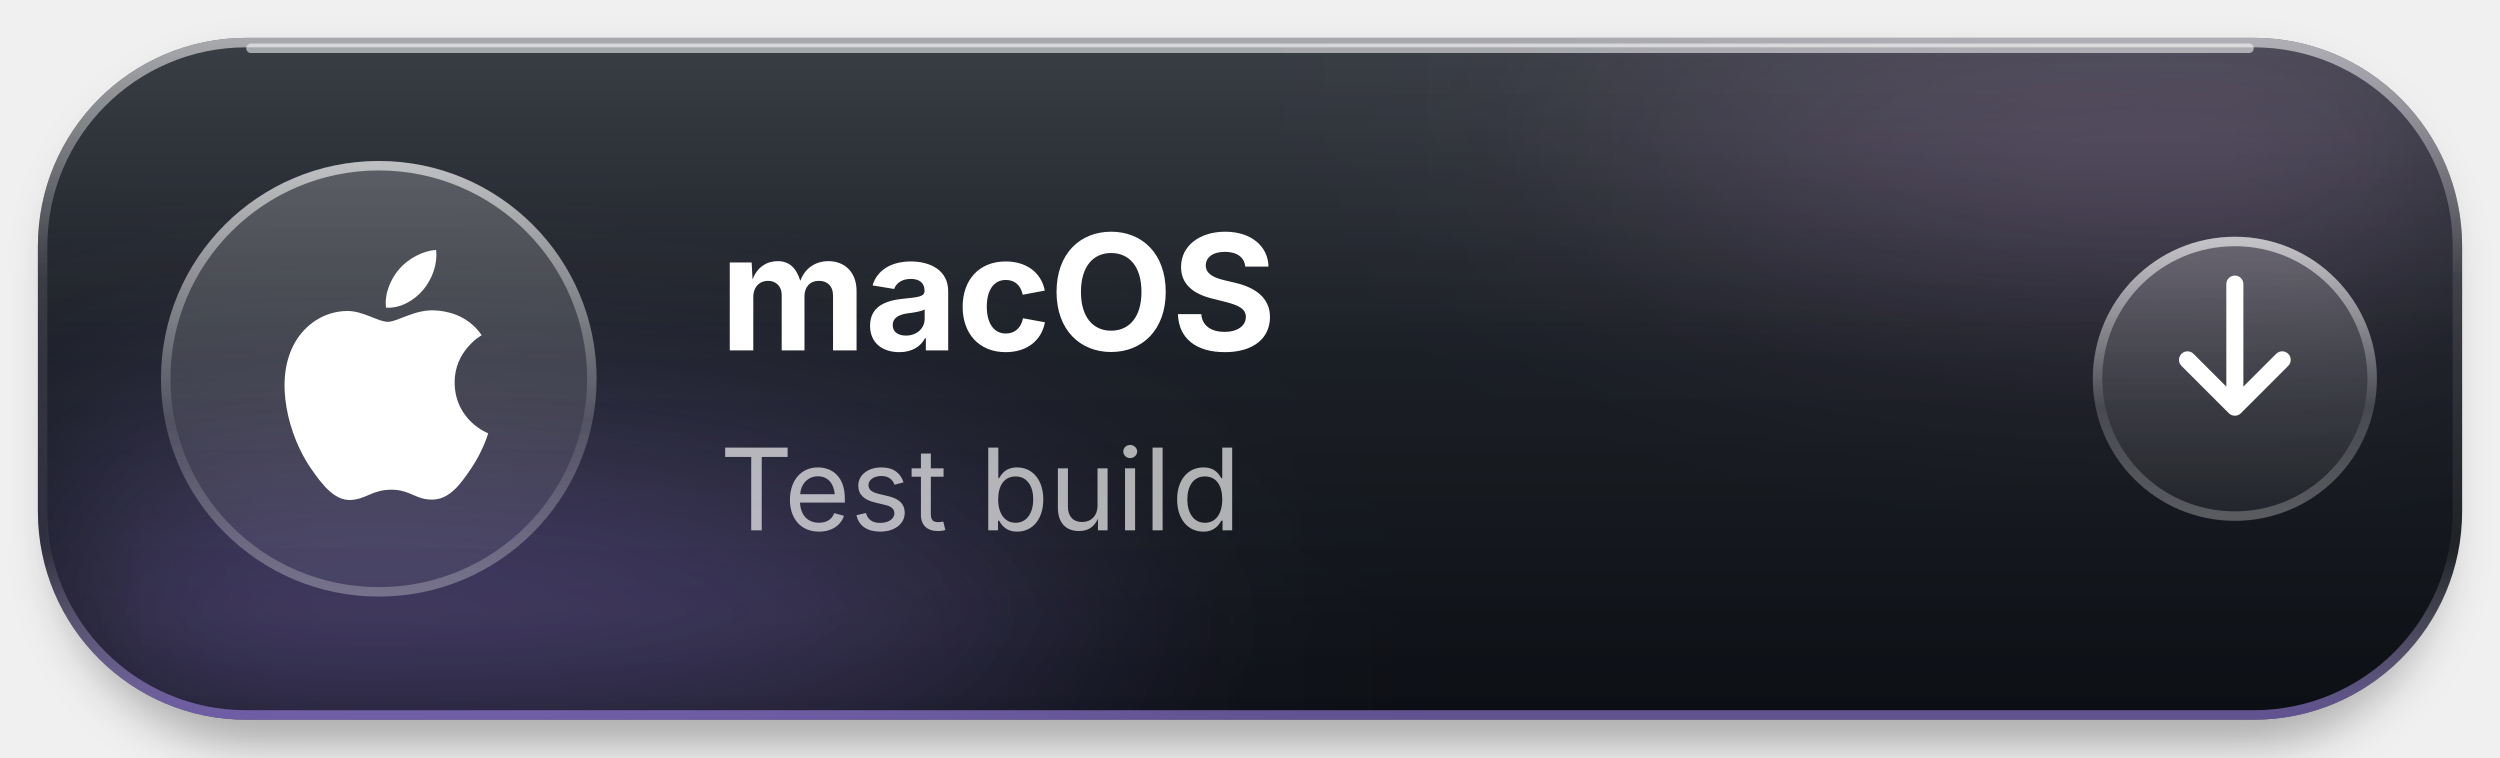
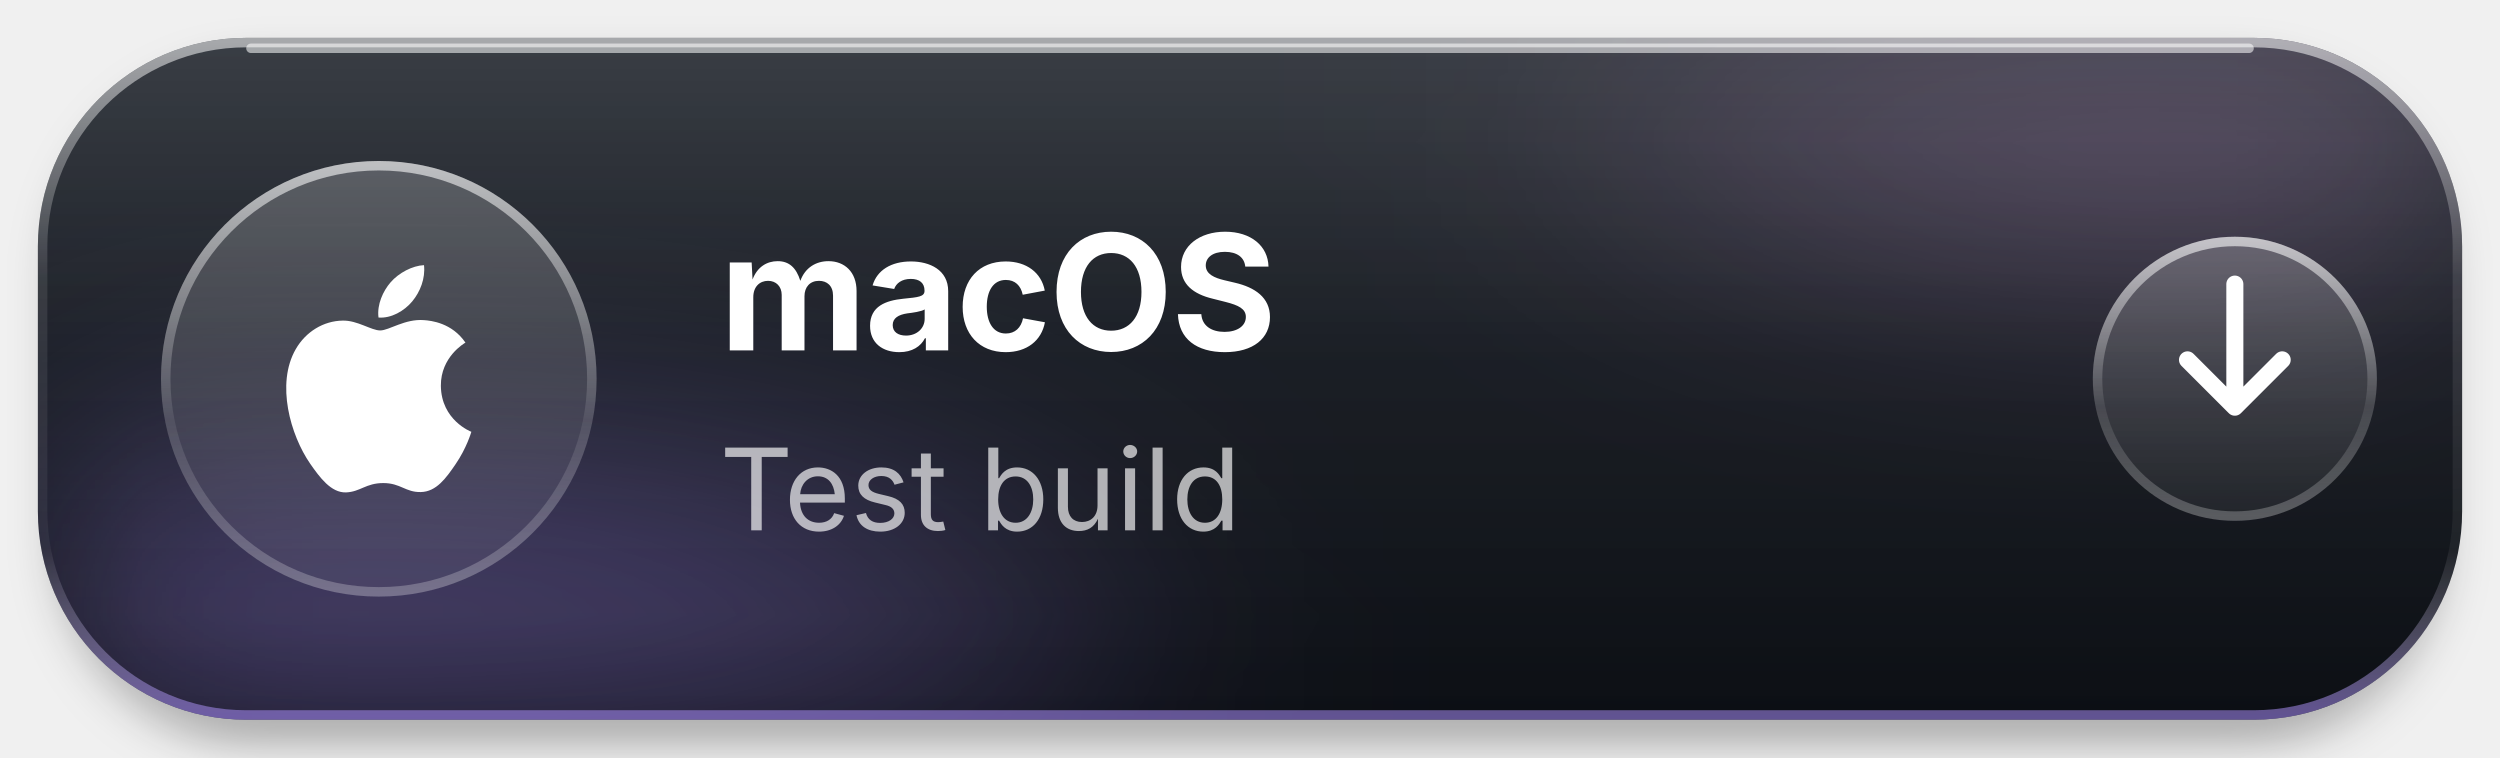
<svg xmlns="http://www.w3.org/2000/svg" width="264" height="80" viewBox="0 0 264 80" role="img" aria-label="Download for macOS">
  <defs>
    <clipPath id="mc">
      <rect x="4" y="4" width="256" height="72" rx="22" />
    </clipPath>
    <linearGradient id="mbase" x1="0" y1="0" x2="0" y2="1">
      <stop stop-color="#1c2129" />
      <stop offset="1" stop-color="#0c0f14" />
    </linearGradient>
    <linearGradient id="mfrost" x1="0" y1="0" x2="0" y2="1">
      <stop stop-color="#fff" stop-opacity=".13" />
      <stop offset=".45" stop-color="#fff" stop-opacity=".03" />
      <stop offset="1" stop-color="#fff" stop-opacity="0" />
    </linearGradient>
    <linearGradient id="medge" x1="0" y1="0" x2="0" y2="1">
      <stop stop-color="#fff" stop-opacity=".55" />
      <stop offset=".35" stop-color="#fff" stop-opacity=".1" />
      <stop offset=".75" stop-color="#fff" stop-opacity=".05" />
      <stop offset="1" stop-color="#a78bfa" stop-opacity=".55" />
    </linearGradient>
    <linearGradient id="mlens" x1="0" y1="0" x2="0" y2="1">
      <stop stop-color="#fff" stop-opacity=".22" />
      <stop offset="1" stop-color="#fff" stop-opacity=".05" />
    </linearGradient>
    <linearGradient id="mlensEdge" x1="0" y1="0" x2="0" y2="1">
      <stop stop-color="#fff" stop-opacity=".6" />
      <stop offset=".6" stop-color="#fff" stop-opacity=".08" />
      <stop offset="1" stop-color="#fff" stop-opacity=".25" />
    </linearGradient>
    <filter id="mglow" x="-50%" y="-50%" width="200%" height="200%">
      <feGaussianBlur stdDeviation="16" />
    </filter>
    <filter id="mshadow" x="-10%" y="-20%" width="120%" height="160%">
      <feGaussianBlur stdDeviation="2.4" />
    </filter>
  </defs>
  <rect x="6" y="7" width="252" height="72" rx="22" fill="#000" opacity=".28" filter="url(#mshadow)" />
  <g clip-path="url(#mc)">
    <rect x="4" y="4" width="256" height="72" fill="url(#mbase)" />
    <g filter="url(#mglow)">
      <ellipse cx="38" cy="80" rx="81.92" ry="26" fill="#a78bfa" opacity=".55" />
      <ellipse cx="230" cy="-2" rx="66.56" ry="22" fill="#f0abfc" opacity=".42" />
    </g>
    <rect x="4" y="4" width="256" height="72" fill="url(#mfrost)" />
    <rect x="26" y="4.6" width="212" height="1" rx=".5" fill="#fff" opacity=".55" />
  </g>
  <rect x="4.5" y="4.5" width="255" height="71" rx="21.5" fill="none" stroke="url(#medge)" />
  <g transform="translate(16 16)">
    <circle cx="24" cy="24" r="23" fill="url(#mlens)" />
    <circle cx="24" cy="24" r="22.5" fill="none" stroke="url(#mlensEdge)" />
    <g transform="translate(8 8)" color="#fff">
-       <path transform="translate(3.6 2.4) scale(1.1)" d="M12.152 6.896c-.948 0-2.415-1.078-3.96-1.04-2.04.027-3.91 1.183-4.961 3.014-2.117 3.675-.546 9.103 1.519 12.09 1.013 1.454 2.208 3.09 3.792 3.039 1.52-.065 2.09-.987 3.935-.987 1.831 0 2.35.987 3.96.948 1.637-.026 2.676-1.48 3.676-2.948 1.156-1.688 1.636-3.325 1.662-3.415-.039-.013-3.182-1.221-3.22-4.857-.026-3.04 2.48-4.494 2.597-4.559-1.429-2.09-3.623-2.324-4.39-2.376-2-.156-3.675 1.09-4.61 1.09zM15.53 3.83c.843-1.012 1.4-2.427 1.245-3.83-1.207.052-2.662.805-3.532 1.818-.78.896-1.454 2.338-1.273 3.714 1.338.104 2.715-.688 3.559-1.701" fill="currentColor" />
+       <path transform="translate(4 4)" d="M12.152 6.896c-.948 0-2.415-1.078-3.96-1.04-2.04.027-3.91 1.183-4.961 3.014-2.117 3.675-.546 9.103 1.519 12.09 1.013 1.454 2.208 3.09 3.792 3.039 1.52-.065 2.09-.987 3.935-.987 1.831 0 2.35.987 3.96.948 1.637-.026 2.676-1.48 3.676-2.948 1.156-1.688 1.636-3.325 1.662-3.415-.039-.013-3.182-1.221-3.22-4.857-.026-3.04 2.48-4.494 2.597-4.559-1.429-2.09-3.623-2.324-4.39-2.376-2-.156-3.675 1.09-4.61 1.09zM15.53 3.83c.843-1.012 1.4-2.427 1.245-3.83-1.207.052-2.662.805-3.532 1.818-.78.896-1.454 2.338-1.273 3.714 1.338.104 2.715-.688 3.559-1.701" fill="currentColor" />
    </g>
  </g>
  <text x="76" y="37" font-family="-apple-system,BlinkMacSystemFont,'Segoe UI Variable Display','Segoe UI',Inter,Helvetica,Arial,sans-serif" font-size="17" font-weight="650" fill="#fff" letter-spacing="-.2">macOS</text>
  <text x="76" y="56" font-family="-apple-system,BlinkMacSystemFont,'Segoe UI Variable Display','Segoe UI',Inter,Helvetica,Arial,sans-serif" font-size="12" fill="#fff" fill-opacity=".66">Test build</text>
  <circle cx="236" cy="40" r="15" fill="url(#mlens)" />
  <circle cx="236" cy="40" r="14.5" fill="none" stroke="url(#mlensEdge)" />
  <path d="M236 30v13m-5-5 5 5 5-5" stroke="#fff" fill="none" stroke-width="1.8" stroke-linecap="round" stroke-linejoin="round" />
</svg>
